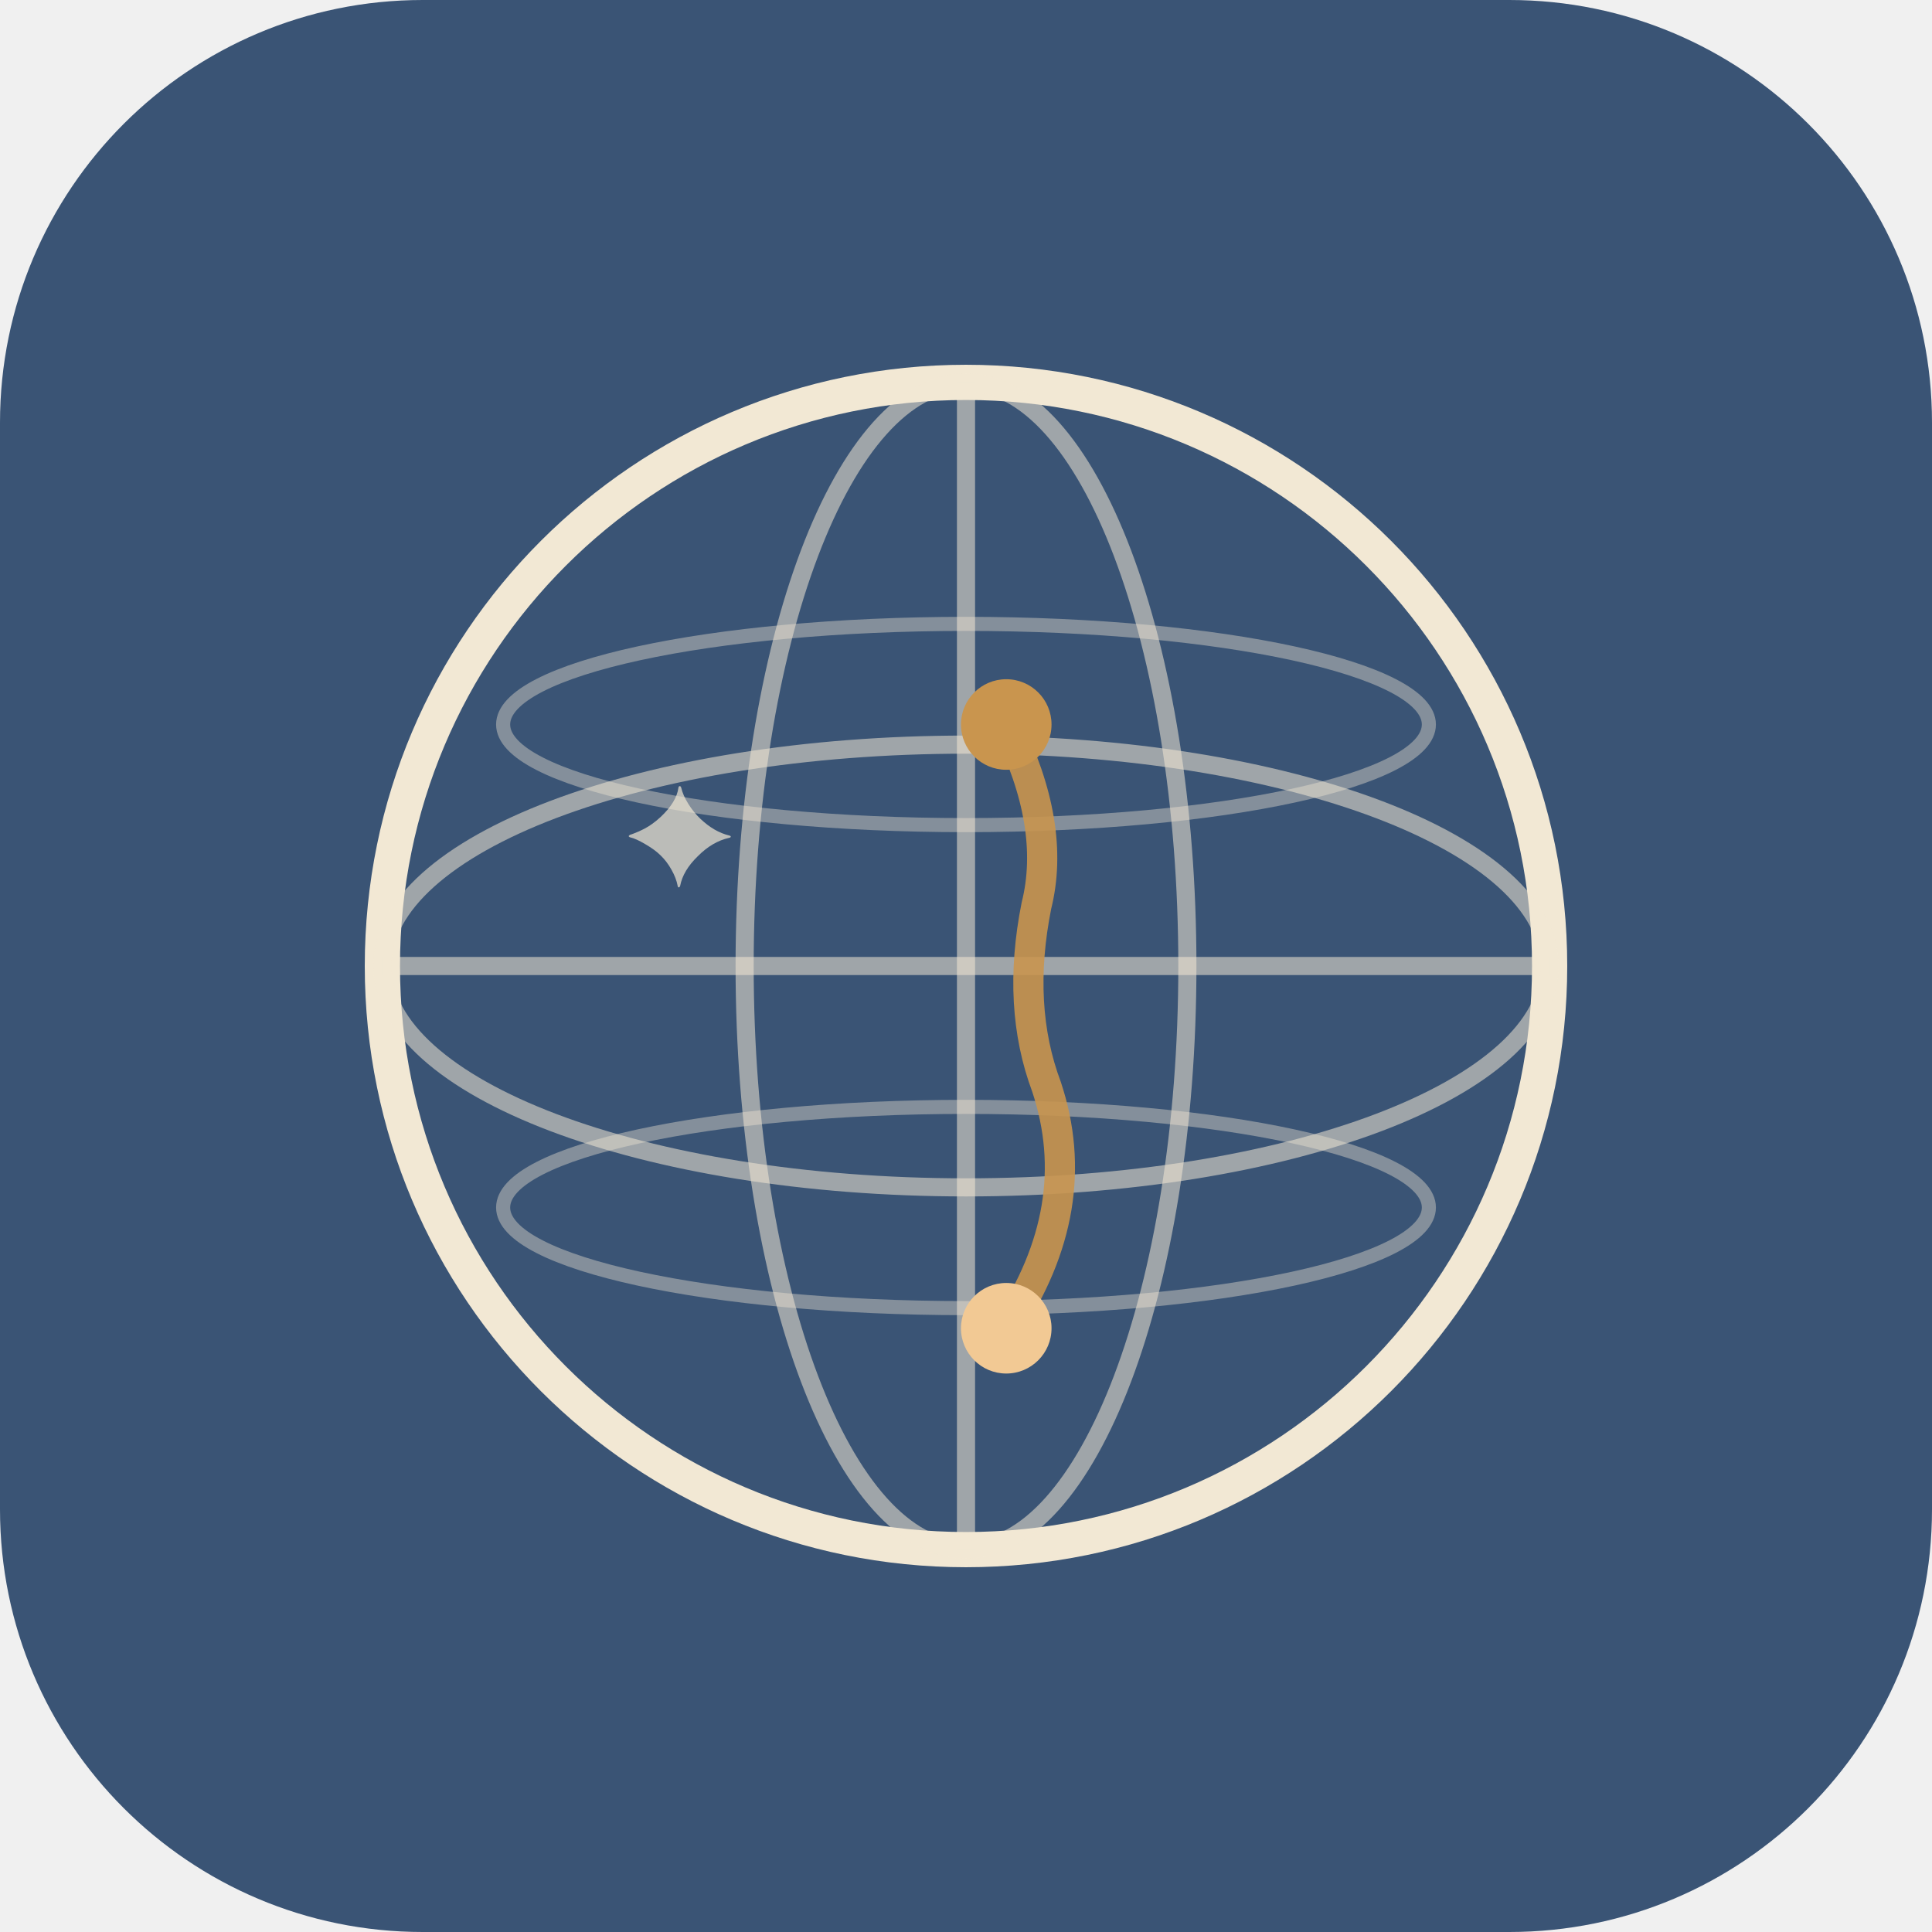
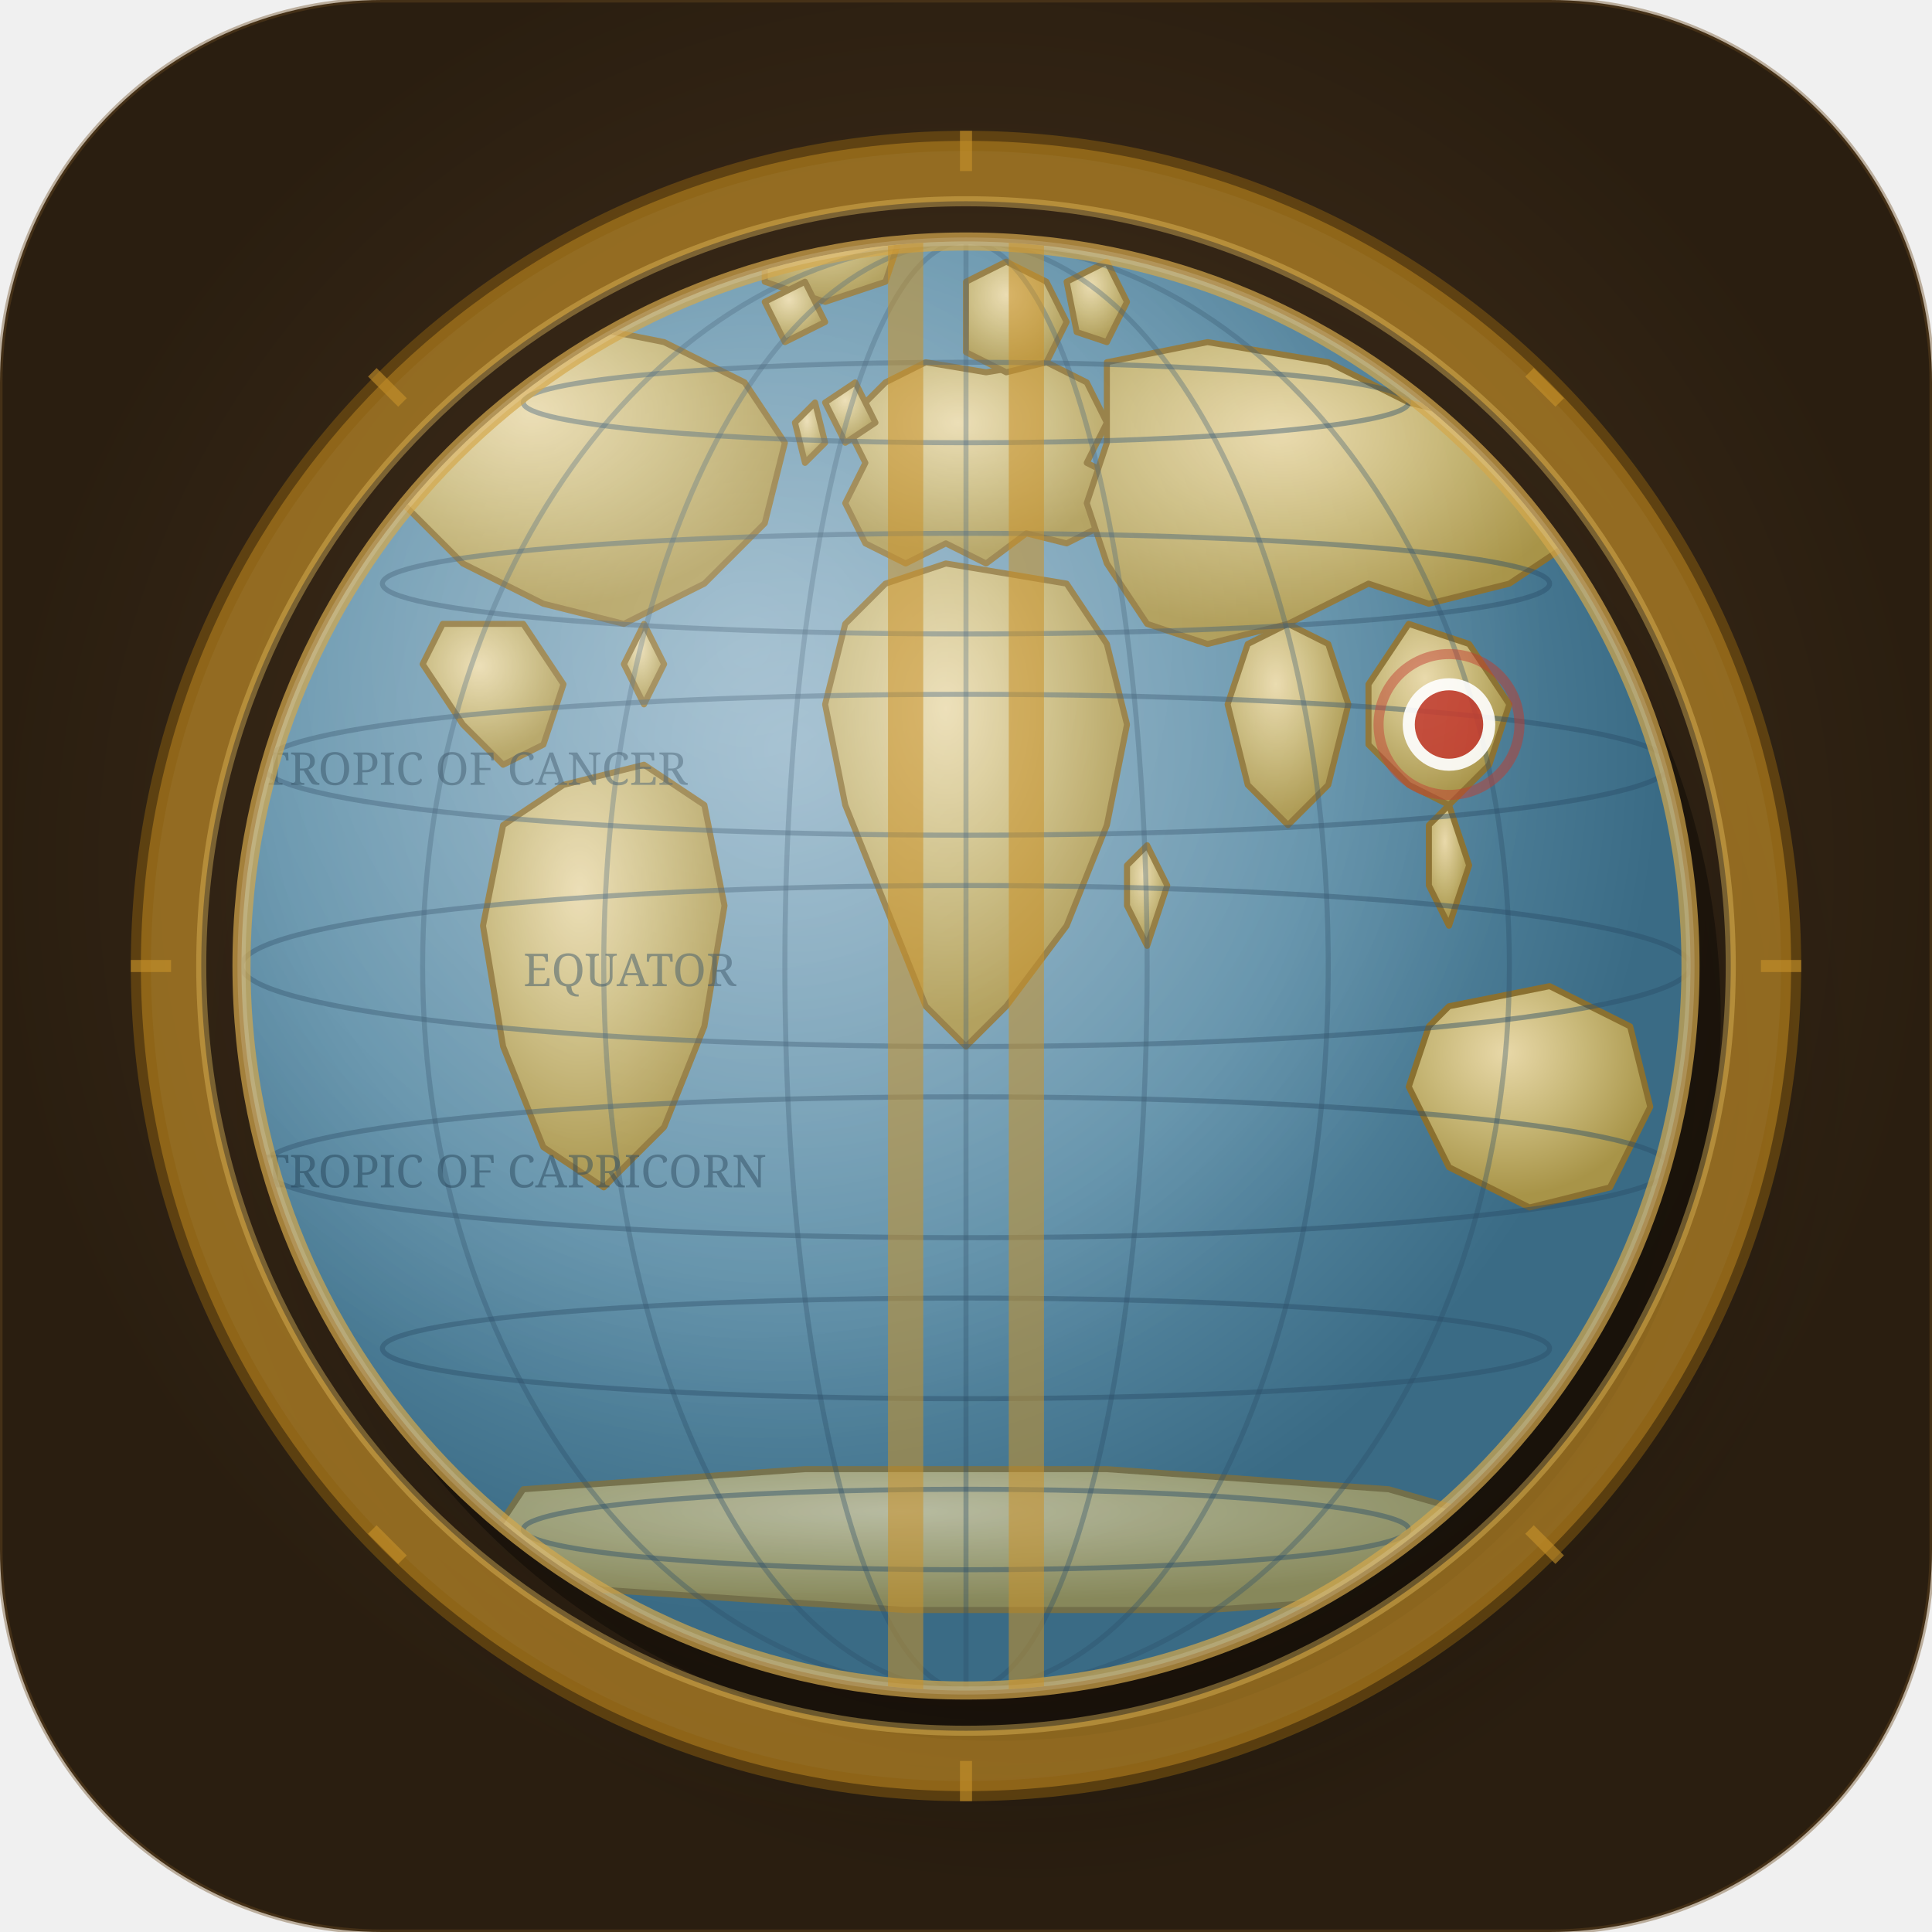
<svg xmlns="http://www.w3.org/2000/svg" viewBox="0 0 192 192">
-   <rect width="192" height="192" rx="42" fill="#3A5475" />
-   <circle cx="96" cy="96" r="58" fill="none" stroke="#F2E8D4" stroke-width="3.5" />
-   <ellipse cx="96" cy="96" rx="58" ry="22" fill="none" stroke="#F2E8D4" stroke-width="1.8" opacity="0.55" />
-   <line x1="38" y1="96" x2="154" y2="96" stroke="#F2E8D4" stroke-width="1.8" opacity="0.55" />
-   <ellipse cx="96" cy="72" rx="46" ry="10" fill="none" stroke="#F2E8D4" stroke-width="1.4" opacity="0.4" />
-   <ellipse cx="96" cy="120" rx="46" ry="10" fill="none" stroke="#F2E8D4" stroke-width="1.4" opacity="0.4" />
-   <ellipse cx="96" cy="96" rx="22" ry="58" fill="none" stroke="#F2E8D4" stroke-width="1.8" opacity="0.55" />
-   <line x1="96" y1="38" x2="96" y2="154" stroke="#F2E8D4" stroke-width="1.8" opacity="0.55" />
-   <path d="M 100 72 Q 105 82 103 90 Q 101 100 104 108 Q 108 120 100 132" fill="none" stroke="#C9954E" stroke-width="3" stroke-linecap="round" stroke-linejoin="round" opacity="0.9" />
-   <circle cx="100" cy="72" r="4.5" fill="#C9954E" />
-   <circle cx="100" cy="132" r="4.5" fill="#F2C994" />
-   <text x="62" y="88" font-family="serif" font-size="14" fill="#F2E8D4" opacity="0.7">✦</text>
+   <defs>
+     <radialGradient id="ocean" cx="38%" cy="35%" r="60%">
+       <stop offset="0%" stop-color="#8BAFC4" />
+       <stop offset="60%" stop-color="#5E8FA8" />
+       <stop offset="100%" stop-color="#3A6B85" />
+     </radialGradient>
+     <radialGradient id="land" cx="40%" cy="30%" r="65%">
+       <stop offset="0%" stop-color="#E8D8A8" />
+       <stop offset="50%" stop-color="#C8B878" />
+       <stop offset="100%" stop-color="#A89448" />
+     </radialGradient>
+     <radialGradient id="globe-shine" cx="35%" cy="28%" r="55%">
+       <stop offset="0%" stop-color="rgba(255,255,255,0.28)" />
+       <stop offset="100%" stop-color="rgba(255,255,255,0)" />
+     </radialGradient>
+     <radialGradient id="bg-grad" cx="50%" cy="45%" r="50%">
+       <stop offset="0%" stop-color="#4A3520" />
+       <stop offset="100%" stop-color="#2A1E10" />
+     </radialGradient>
+     <clipPath id="globe-clip">
+       <circle cx="96" cy="96" r="72" />
+     </clipPath>
+     <filter id="shadow" x="-20%" y="-20%" width="140%" height="140%">
+       <feDropShadow dx="3" dy="5" stdDeviation="6" flood-color="#1a1005" flood-opacity="0.6" />
+     </filter>
+   </defs>
+   <rect width="192" height="192" rx="38" fill="url(#bg-grad)" />
+   <rect width="192" height="192" rx="38" fill="none" stroke="#6B4A20" stroke-width="0.5" opacity="0.4" />
+   <circle cx="99" cy="101" r="72" fill="rgba(0,0,0,0.35)" filter="url(#shadow)" />
+   <circle cx="96" cy="96" r="72" fill="url(#ocean)" />
+   <g clip-path="url(#globe-clip)" fill="url(#land)" stroke="#8A7030" stroke-width="0.6" stroke-linejoin="round">
+     <path d="M 88 38 L 92 36 L 98 37 L 104 36 L 108 38 L 110 42 L 108 46 L 112 48 L 110 52 L 106 54 L 102 53 L 98 56 L 94 54 L 90 56 L 86 54 L 84 50 L 86 46 L 84 42 Z" />
+     <path d="M 96 28 L 100 26 L 104 28 L 106 32 L 104 36 L 100 37 L 96 35 Z" />
+     <path d="M 106 28 L 110 26 L 112 30 L 110 34 L 107 33 Z" />
+     <path d="M 88 58 L 94 56 L 100 57 L 106 58 L 110 64 L 112 72 L 110 82 L 106 92 L 100 100 L 96 104 L 92 100 L 88 90 L 84 80 L 82 70 L 84 62 Z" />
+     <path d="M 110 36 L 120 34 L 132 36 L 140 40 L 148 42 L 154 48 L 156 54 L 150 58 L 142 60 L 136 58 L 128 62 L 120 64 L 114 62 L 110 56 L 108 50 L 110 44 Z" />
+     <path d="M 128 62 L 132 64 L 134 70 L 132 78 L 128 82 L 124 78 L 122 70 L 124 64 Z" />
+     <path d="M 140 62 L 146 64 L 150 70 L 148 76 L 144 80 L 140 78 L 136 74 L 136 68 Z" />
+     <path d="M 144 80 L 146 86 L 144 92 L 142 88 L 142 82 Z" />
+     <path d="M 154 48 L 158 46 L 160 50 L 158 54 L 155 52 Z" />
+     <path d="M 158 54 L 161 53 L 163 57 L 160 59 L 157 57 Z" />
+     <path d="M 38 36 L 46 32 L 56 32 L 66 34 L 74 38 L 78 44 L 76 52 L 70 58 L 62 62 L 54 60 L 46 56 L 40 50 L 36 44 Z" />
+     <path d="M 36 36 L 40 32 L 44 34 L 42 38 L 38 38 Z" />
+     <path d="M 64 62 L 66 66 L 64 70 L 62 66 Z" />
+     <path d="M 44 62 L 52 62 L 56 68 L 54 74 L 50 76 L 46 72 L 42 66 Z" />
+     <path d="M 56 78 L 64 76 L 70 80 L 72 90 L 70 102 L 66 112 L 60 118 L 54 114 L 50 104 L 48 92 L 50 82 Z" />
+     <path d="M 76 20 L 84 18 L 90 22 L 88 28 L 82 30 L 76 28 Z" />
+     <path d="M 144 100 L 154 98 L 162 102 L 164 110 L 160 118 L 152 120 L 144 116 L 140 108 L 142 102 Z" />
+     <path d="M 166 118 L 168 114 L 170 118 L 168 122 Z" />
+     <path d="M 52 148 L 80 146 L 110 146 L 138 148 L 152 152 L 150 158 L 120 160 L 90 160 L 60 158 L 48 154 Z" opacity="0.7" />
+     <path d="M 82 40 L 85 38 L 87 42 L 84 44 Z" />
+     <path d="M 79 42 L 81 40 L 82 44 L 80 46 Z" />
+     <path d="M 112 86 L 114 84 L 116 88 L 114 94 L 112 90 Z" />
+     <path d="M 76 30 L 80 28 L 82 32 L 78 34 Z" />
+   </g>
+   <g clip-path="url(#globe-clip)" fill="none" stroke="#2A4E68" stroke-width="0.5" opacity="0.45">
+     <ellipse cx="96" cy="96" rx="72" ry="8" />
+     <ellipse cx="96" cy="76" rx="70" ry="7" />
+     <ellipse cx="96" cy="116" rx="70" ry="7" />
+     <ellipse cx="96" cy="58" rx="58" ry="5" />
+     <ellipse cx="96" cy="134" rx="58" ry="5" />
+     <ellipse cx="96" cy="40" rx="44" ry="4" />
+     <ellipse cx="96" cy="152" rx="44" ry="4" />
+   </g>
+   <g clip-path="url(#globe-clip)" fill="none" stroke="#2A4E68" stroke-width="0.5" opacity="0.35">
+     <ellipse cx="96" cy="96" rx="18" ry="72" />
+     <ellipse cx="96" cy="96" rx="36" ry="72" />
+     <ellipse cx="96" cy="96" rx="54" ry="72" />
+     <line x1="96" y1="24" x2="96" y2="168" />
+   </g>
+   <g clip-path="url(#globe-clip)" font-family="Georgia,serif" fill="#1A3A50" opacity="0.5" font-size="4.5">
+     <text x="26" y="78">TROPIC OF CANCER</text>
+     <text x="26" y="118">TROPIC OF CAPRICORN</text>
+     <text x="52" y="98">EQUATOR</text>
+   </g>
+   <g clip-path="url(#globe-clip)">
+     <circle cx="144" cy="72" r="4" fill="#C0392B" stroke="#fff" stroke-width="1.2" opacity="0.9" />
+     <circle cx="144" cy="72" r="7" fill="none" stroke="#C0392B" stroke-width="1" opacity="0.5" />
+   </g>
+   <circle cx="96" cy="96" r="72" fill="url(#globe-shine)" />
+   <circle cx="96" cy="96" r="72" fill="none" stroke="#D4A84B" stroke-width="1.8" opacity="0.7" />
+   <circle cx="96" cy="96" r="72" fill="none" stroke="rgba(255,255,255,0.15)" stroke-width="0.8" />
+   <ellipse cx="96" cy="96" rx="76" ry="76" fill="none" stroke="#C8922A" stroke-width="5" opacity="0.0" />
+   <rect x="90" y="18" width="12" height="156" rx="6" fill="none" stroke="#C8922A" stroke-width="3.5" opacity="0.55" clip-path="url(#globe-clip)" />
+   <circle cx="96" cy="96" r="79" fill="none" stroke="#C8922A" stroke-width="6" opacity="0.65" />
+   <circle cx="96" cy="96" r="82" fill="none" stroke="#8B6010" stroke-width="2" opacity="0.5" />
+   <circle cx="96" cy="96" r="76" fill="none" stroke="#E8C060" stroke-width="1" opacity="0.4" />
+   <g stroke="#C8922A" stroke-width="1.2" opacity="0.6">
+     <line x1="96" y1="13" x2="96" y2="17" />
+     <line x1="96" y1="175" x2="96" y2="179" />
+     <line x1="13" y1="96" x2="17" y2="96" />
+     <line x1="175" y1="96" x2="179" y2="96" />
+     <line x1="37" y1="37" x2="40" y2="40" />
+     <line x1="152" y1="152" x2="155" y2="155" />
+     <line x1="152" y1="37" x2="155" y2="40" />
+     <line x1="37" y1="152" x2="40" y2="155" />
+   </g>
</svg>
